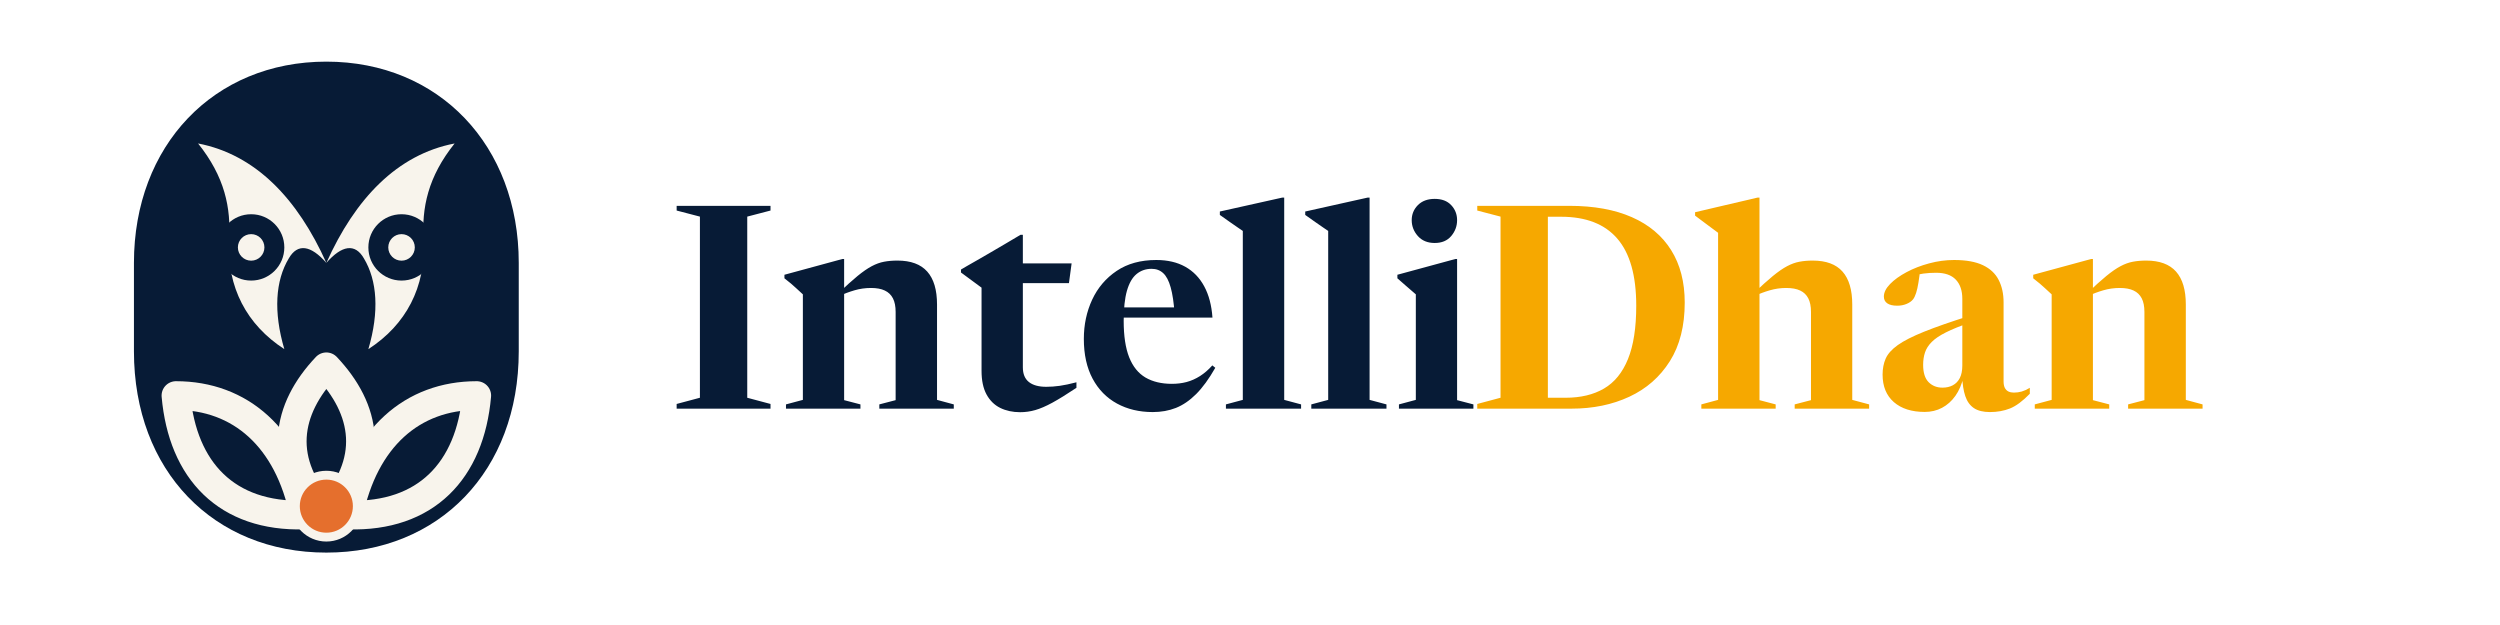
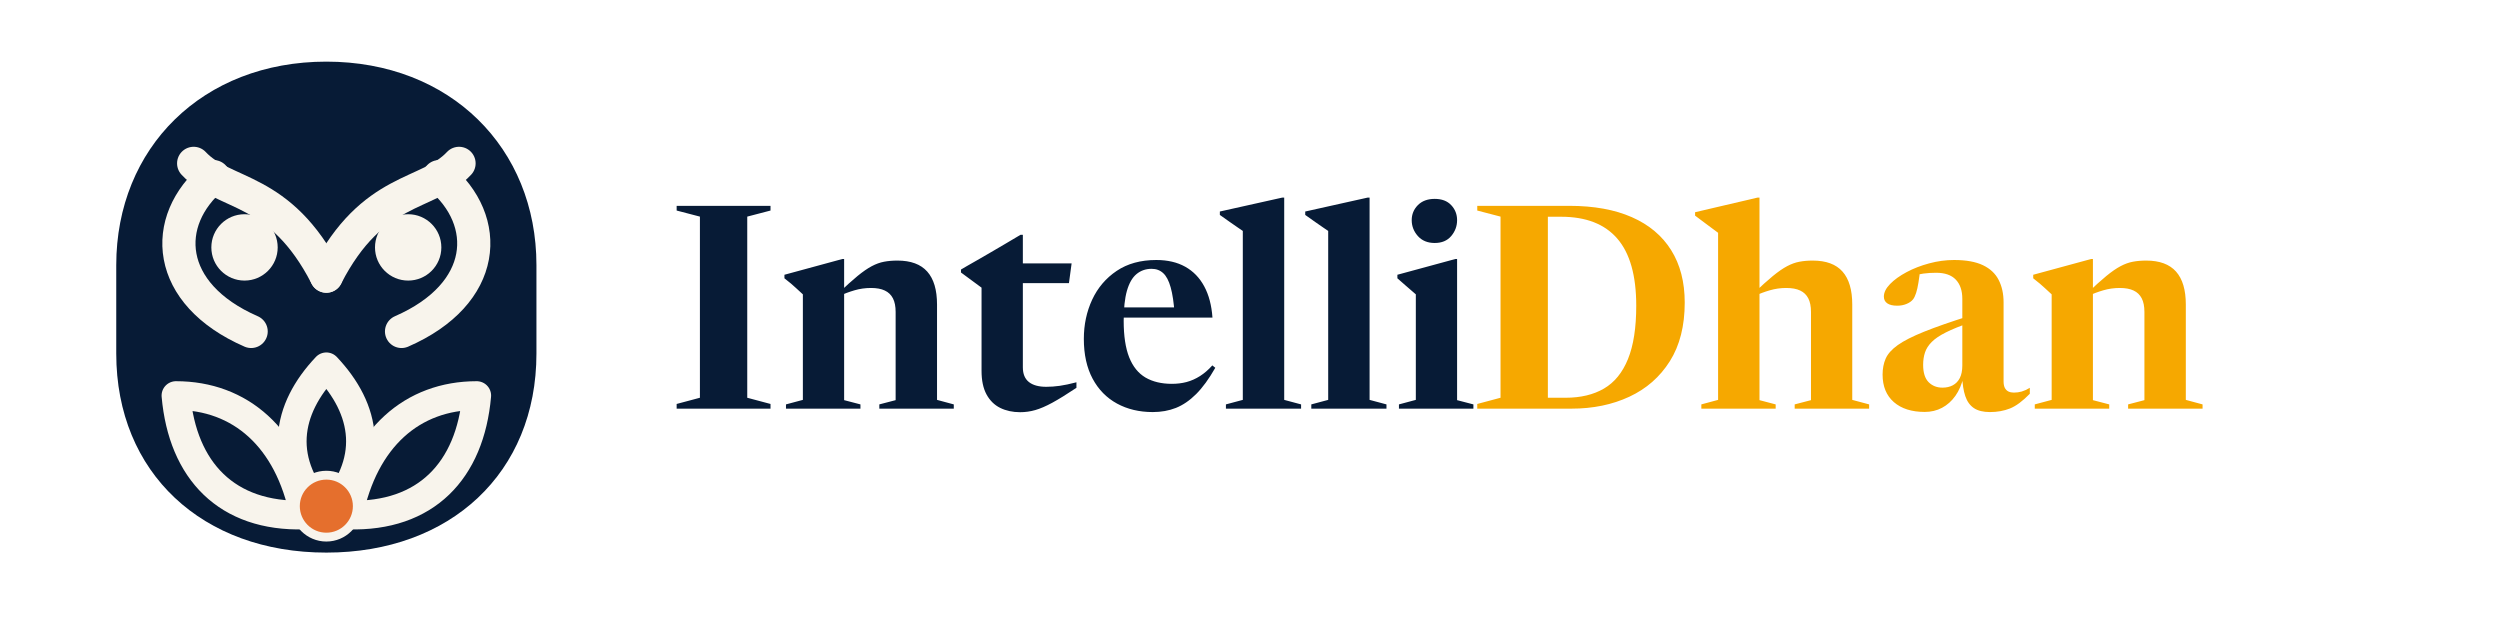
<svg xmlns="http://www.w3.org/2000/svg" viewBox="0 0 1040 260" role="img" aria-labelledby="title desc">
  <g transform="translate(18 10) scale(.92)">
-     <path d="M128 17C77 17 41 55 41 108v40c0 54 36 91 87 91s87-37 87-91v-40c0-53-36-91-87-91Z" fill="#071B36" />
-     <path d="M128 108C115 79 96 59 70 54c12 15 15 29 14 44-1 21 8 38 25 49-5-17-4-31 2-41 4-7 10-6 17 2Z" fill="#F8F4EC" />
-     <path d="M128 108c13-29 32-49 58-54-12 15-15 29-14 44 1 21-8 38-25 49 5-17 4-31-2-41-4-7-10-6-17 2Z" fill="#F8F4EC" />
+     <path d="M128 17C72 17 33 56 33 109v40c0 54 39 90 95 90s95-36 95-90v-40c0-53-39-92-95-92Z" fill="#071B36" />
+     <g fill="none" stroke="#F8F4EC" stroke-linecap="round" stroke-linejoin="round" stroke-width="15">
+       <path d="M68 63c14 15 39 10 60 51" />
+       <path d="M188 63c-14 15-39 10-60 51" />
+       <path d="M77 69c-24 20-22 53 17 70" />
+       <path d="M179 69c24 20 22 53-17 70" />
+     </g>
    <g fill="none" stroke="#F8F4EC" stroke-linecap="round" stroke-linejoin="round">
      <path d="M128 155c-18 19-23 43 0 67 23-24 18-48 0-67Z" stroke-width="13" />
      <path d="M118 222c-35 1-55-20-58-54 29 0 51 19 58 54Z" stroke-width="13" />
      <path d="M138 222c35 1 55-20 58-54-29 0-51 19-58 54Z" stroke-width="13" />
    </g>
-     <circle cx="94" cy="101" r="15" fill="#071B36" />
-     <circle cx="162" cy="101" r="15" fill="#071B36" />
-     <circle cx="94" cy="101" r="6" fill="#F8F4EC" />
-     <circle cx="162" cy="101" r="6" fill="#F8F4EC" />
+     <circle cx="91" cy="101" r="15" fill="#F8F4EC" />
+     <circle cx="165" cy="101" r="15" fill="#F8F4EC" />
    <circle cx="128" cy="218" r="14" fill="#E56F2D" stroke="#F8F4EC" stroke-width="4" />
  </g>
  <path d="M320.535 168.046L320.535 170L281.485 170L281.485 168.046L291.164 165.464L291.164 90.11L281.485 87.584L281.485 85.63L320.535 85.63L320.535 87.584L310.856 90.11L310.856 165.464L320.535 168.046ZM351.16 121.085L351.16 166.46L357.945 168.23L357.945 170L326.97 170L326.97 168.23L333.995 166.349L333.995 122.45Q332.981 121.565 331.211 119.887Q329.441 118.191 326.325 115.775L326.325 114.3L350.386 107.755L351.16 107.755L351.16 121.085ZM365.799 168.23L372.584 166.46L372.584 129.769Q372.584 126.285 371.46 124.109Q370.335 121.915 368.086 120.864Q365.855 119.795 362.315 119.795Q358.775 119.795 355.456 120.772Q352.156 121.731 349.279 123.095L348.8 121.97Q353.409 117.545 356.71 114.835Q360.01 112.125 362.628 110.742Q365.265 109.341 367.772 108.88Q370.28 108.4 373.34 108.4Q381.656 108.4 385.73 112.973Q389.805 117.545 389.805 126.69L389.805 166.349L396.774 168.23L396.774 170L365.799 170L365.799 168.23ZM425.507 152.835Q425.507 156.909 428.015 158.919Q430.522 160.91 435.242 160.91Q437.897 160.91 440.847 160.505Q443.797 160.081 447.798 159.03L447.798 161.334Q441.788 165.335 437.768 167.529Q433.767 169.705 430.67 170.59Q427.572 171.475 424.383 171.475Q419.718 171.475 416.086 169.687Q412.454 167.88 410.389 164.082Q408.324 160.265 408.324 154.31L408.324 119.666L399.769 113.36L399.769 112.125Q400.432 111.701 402.258 110.668Q404.083 109.636 406.646 108.161Q409.209 106.686 412.251 104.916Q415.293 103.146 418.483 101.265Q421.672 99.384 424.549 97.67L425.507 97.67L425.507 111.35L425.507 152.835ZM419.073 117.785L419.073 109.58L445.789 109.58L444.682 117.785L419.073 117.785ZM481.023 108.161Q488.047 108.161 493.062 110.963Q498.077 113.766 500.954 119.113Q503.848 124.459 504.383 132.129L464.742 132.129L464.742 127.87L496.307 127.87L488.637 130.581Q488.158 123.63 486.996 119.537Q485.853 115.425 483.899 113.637Q481.963 111.83 479.068 111.83Q475.418 111.83 472.781 114.024Q470.163 116.199 468.799 120.975Q467.453 125.75 467.453 133.475Q467.453 142.86 469.739 148.649Q472.044 154.42 476.524 157.057Q481.023 159.675 487.513 159.675Q490.758 159.675 493.634 158.919Q496.529 158.145 499.221 156.43Q501.912 154.715 504.328 152.005L505.563 153.001Q501.617 159.915 497.598 163.934Q493.579 167.935 489.191 169.687Q484.802 171.42 479.548 171.42Q471.159 171.42 464.669 167.88Q458.179 164.34 454.528 157.536Q450.877 150.714 450.877 140.979Q450.877 132.129 454.344 124.662Q457.828 117.195 464.558 112.678Q471.288 108.161 481.023 108.161ZM534.23 166.349L541.254 168.23L541.254 170L509.984 170L509.984 168.23L517.009 166.349L517.009 96.066Q516.235 95.549 514.87 94.609Q513.524 93.65 511.625 92.36Q509.745 91.051 507.458 89.41L507.458 87.99L533.418 82.201L534.23 82.201L534.23 93.54L534.23 166.349ZM569.748 166.349L576.772 168.23L576.772 170L545.502 170L545.502 168.23L552.527 166.349L552.527 96.066Q551.753 95.549 550.388 94.609Q549.042 93.65 547.143 92.36Q545.263 91.051 542.976 89.41L542.976 87.99L568.936 82.201L569.748 82.201L569.748 93.54L569.748 166.349ZM596.84 101.081Q592.415 101.081 589.833 98.204Q587.271 95.31 587.271 91.585Q587.271 87.935 589.833 85.335Q592.415 82.735 596.84 82.735Q601.265 82.735 603.698 85.335Q606.151 87.935 606.151 91.585Q606.151 95.31 603.698 98.204Q601.265 101.081 596.84 101.081ZM606.151 107.755L606.151 119.85L606.151 166.46L612.936 168.23L612.936 170L581.961 170L581.961 168.23L588.985 166.349L588.985 122.45Q588.34 121.86 587.215 120.919Q586.091 119.961 584.616 118.67Q583.141 117.379 581.315 115.775L581.315 114.3L605.395 107.755L606.151 107.755Z" fill="#071B36" data-outlined-text="Intelli" />
  <path d="M680.676 127.17Q680.676 108.4 672.822 99.292Q664.986 90.166 649.406 90.166L634.306 90.166L633.236 85.63L652.835 85.63Q668.175 85.63 678.869 90.35Q689.581 95.07 695.205 104.068Q700.847 113.065 700.847 125.861Q700.847 140.445 694.652 150.272Q688.457 160.081 677.8 165.04Q667.161 170 653.72 170L633.236 170L634.306 165.464L651.287 165.464Q660.727 165.464 667.272 161.629Q673.836 157.794 677.247 149.35Q680.676 140.906 680.676 127.17ZM614.541 170L614.541 168.046L624.22 165.464L624.22 90.11L614.541 87.584L614.541 85.63L643.912 85.63L643.912 170L614.541 170ZM746.586 168.23L753.371 166.46L753.371 129.769Q753.371 126.285 752.247 124.109Q751.122 121.915 748.873 120.864Q746.642 119.795 743.046 119.795Q739.562 119.795 736.224 120.772Q732.887 121.731 730.066 123.095L729.587 121.97Q734.196 117.545 737.497 114.835Q740.797 112.125 743.415 110.742Q746.052 109.341 748.559 108.88Q751.067 108.4 754.072 108.4Q762.443 108.4 766.48 112.973Q770.537 117.545 770.537 126.69L770.537 166.349L777.561 168.23L777.561 170L746.586 170L746.586 168.23ZM738.677 170L707.757 170L707.757 168.23L714.726 166.349L714.726 96.84Q713.952 96.25 712.588 95.254Q711.242 94.24 709.343 92.839Q707.462 91.419 705.157 89.705L705.157 88.285L731.117 82.201L731.947 82.201L731.947 108.88L731.947 166.46L738.677 168.23L738.677 170ZM819.44 131.355L819.569 134.194Q813.374 136.315 809.502 138.269Q805.631 140.205 803.602 142.252Q801.574 144.28 800.8 146.621Q800.026 148.944 800.026 151.765Q800.026 156.67 802.293 158.974Q804.58 161.261 808.064 161.261Q810.535 161.261 812.397 160.265Q814.259 159.269 815.292 157.241Q816.324 155.195 816.324 152.06L816.324 124.33Q816.324 119.149 813.596 116.31Q810.885 113.471 805.409 113.471Q802.625 113.471 800.173 113.803Q797.739 114.134 796.191 114.724L798.846 111.59Q798.495 115.019 798.071 117.564Q797.666 120.09 797.112 121.841Q796.559 123.574 795.84 124.515Q794.9 125.695 793.13 126.432Q791.36 127.17 789.24 127.17Q786.529 127.17 785.11 126.192Q783.69 125.215 783.69 123.39Q783.69 120.79 786.29 118.135Q788.889 115.48 793.13 113.213Q797.371 110.945 802.533 109.562Q807.696 108.161 812.895 108.161Q820.381 108.161 824.898 110.318Q829.415 112.475 831.443 116.458Q833.49 120.44 833.49 125.805L833.49 158.679Q833.49 160.32 834.006 161.353Q834.541 162.385 835.518 162.865Q836.495 163.326 837.786 163.326Q839.445 163.326 841.067 162.865Q842.69 162.385 844.405 161.334L844.405 163.805Q839.924 168.414 836.145 169.926Q832.365 171.42 827.829 171.42Q823.626 171.42 821.155 169.779Q818.684 168.119 817.56 164.782Q816.435 161.445 816.251 156.375L816.841 156.725Q815.734 161.445 813.43 164.69Q811.125 167.935 807.88 169.65Q804.635 171.364 800.689 171.364Q792.54 171.364 787.838 167.271Q783.155 163.16 783.155 155.84Q783.155 152.116 784.446 149.166Q785.755 146.216 789.461 143.561Q793.185 140.906 800.413 137.993Q807.64 135.079 819.44 131.355ZM870.656 121.085L870.656 166.46L877.441 168.23L877.441 170L846.466 170L846.466 168.23L853.491 166.349L853.491 122.45Q852.477 121.565 850.707 119.887Q848.937 118.191 845.821 115.775L845.821 114.3L869.882 107.755L870.656 107.755L870.656 121.085ZM885.295 168.23L892.08 166.46L892.08 129.769Q892.08 126.285 890.956 124.109Q889.831 121.915 887.582 120.864Q885.351 119.795 881.811 119.795Q878.271 119.795 874.952 120.772Q871.652 121.731 868.775 123.095L868.296 121.97Q872.905 117.545 876.206 114.835Q879.506 112.125 882.124 110.742Q884.761 109.341 887.268 108.88Q889.776 108.4 892.836 108.4Q901.152 108.4 905.226 112.973Q909.301 117.545 909.301 126.69L909.301 166.349L916.27 168.23L916.27 170L885.295 170L885.295 168.23Z" fill="#F6A800" data-outlined-text="Dhan" />
</svg>
